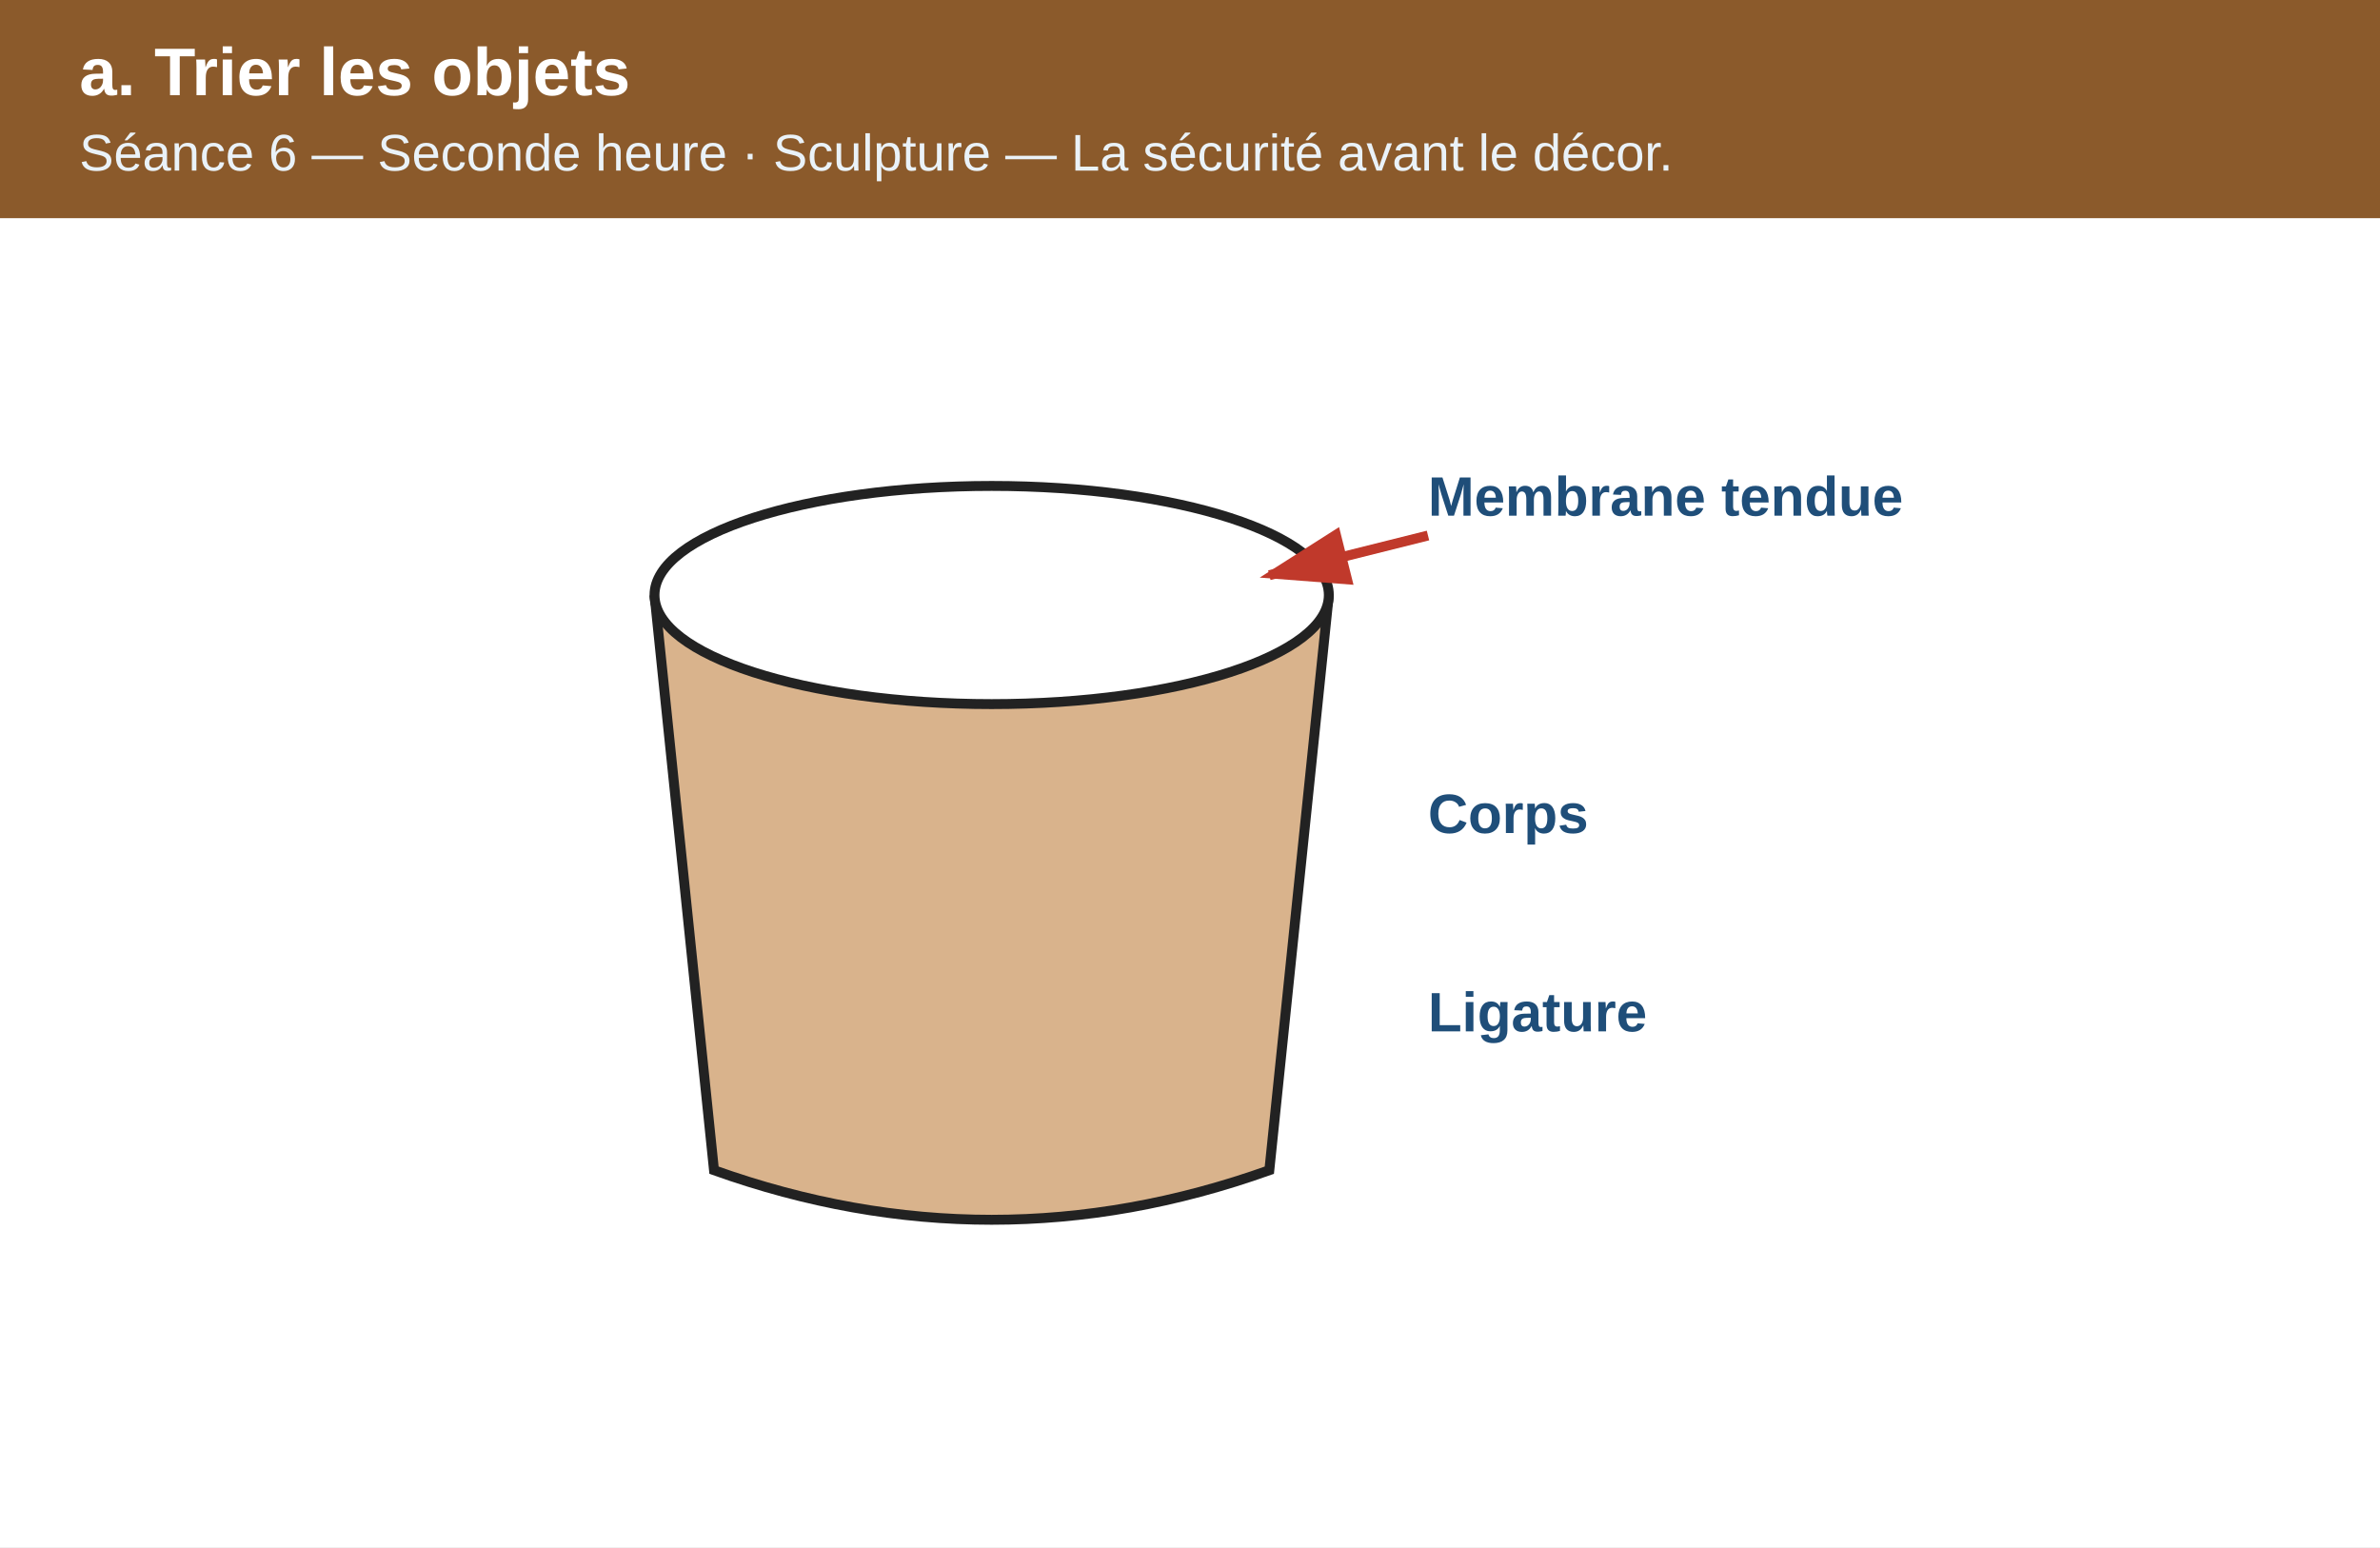
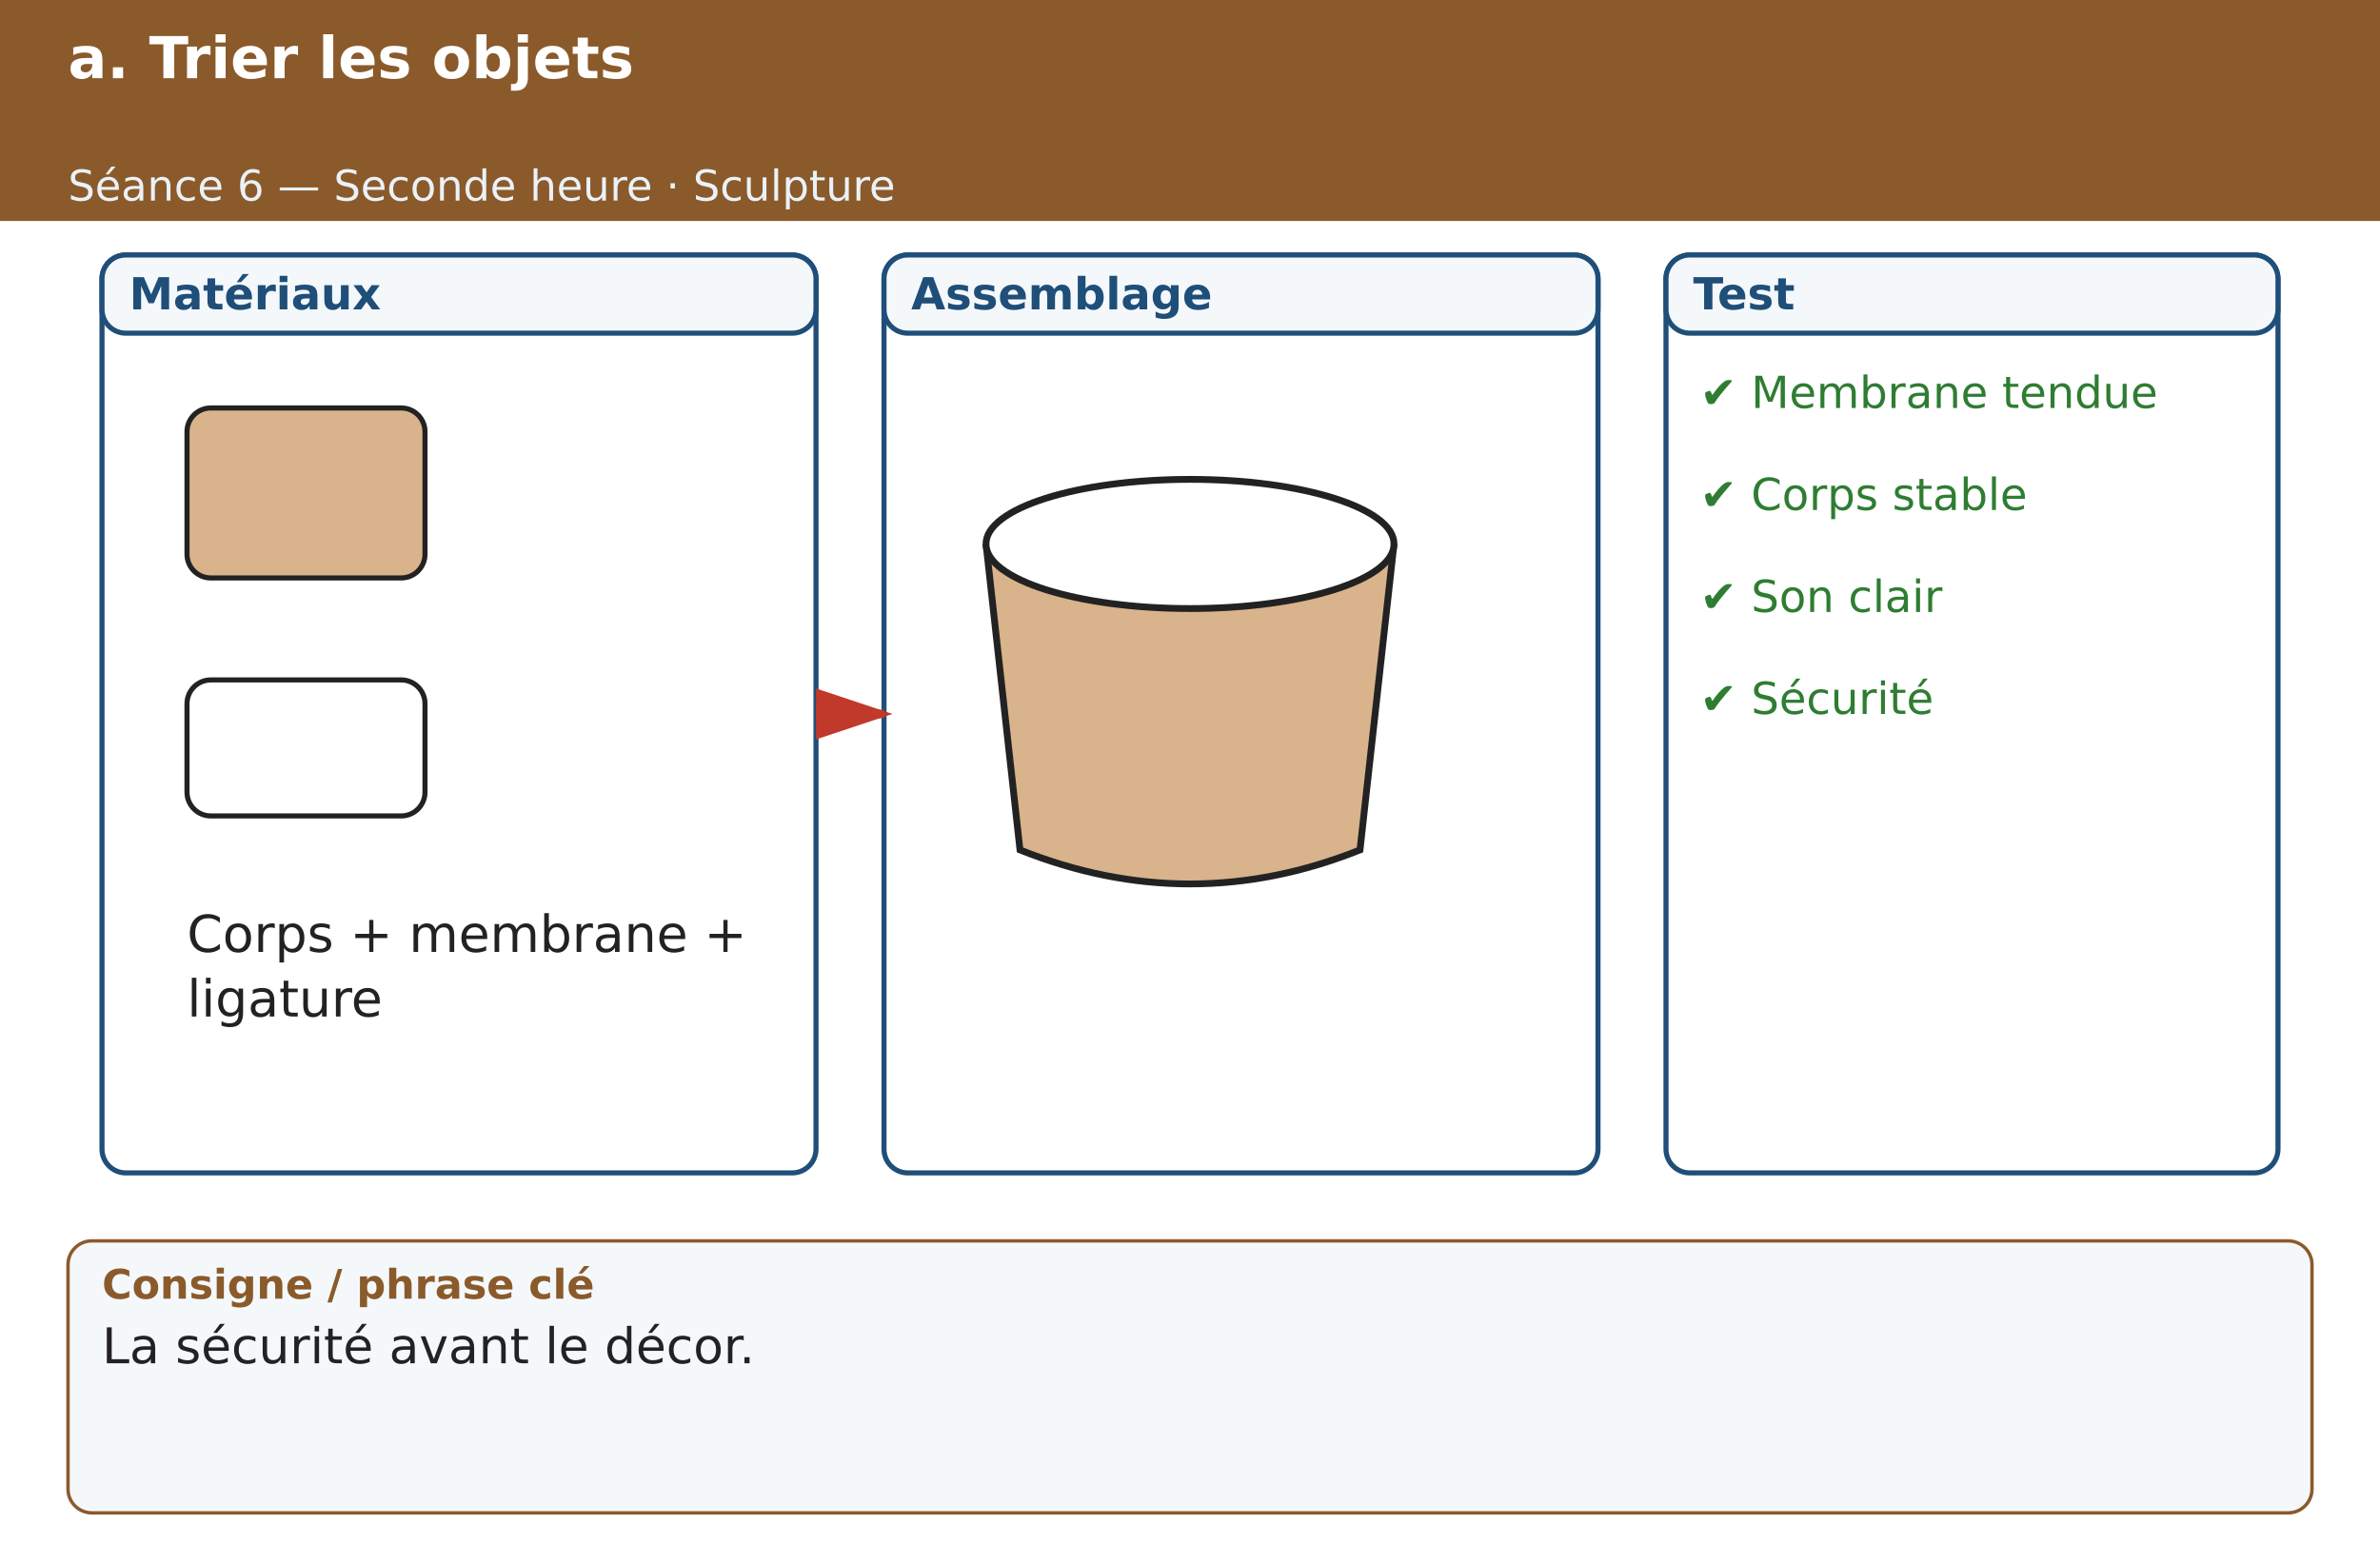
- <svg xmlns="http://www.w3.org/2000/svg" width="1200" height="780" viewBox="0 0 1200 780">
+ <svg xmlns="http://www.w3.org/2000/svg" width="1400" height="920" viewBox="0 0 1400 920">
  <defs>
    <marker id="arr" markerWidth="10" markerHeight="10" refX="8" refY="3" orient="auto">
      <path d="M0,0 L0,6 L9,3 z" fill="#C0392B" />
    </marker>
  </defs>
-   <rect width="1200" height="780" fill="#fff" />
-   <rect x="0" y="0" width="1200" height="110" fill="#8B5A2B" />
-   <text x="40" y="48" font-family="Arial" font-size="34" font-weight="700" fill="#fff">a. Trier les objets</text>
-   <text x="40" y="86" font-family="Arial" font-size="26" fill="#EAF2F8">Séance 6 — Seconde heure · Sculpture — La sécurité avant le décor.</text>
-   <path d="M330 300 L360 590 Q500 640 640 590 L670 300" fill="#d9b38c" stroke="#222" stroke-width="5" />
-   <ellipse cx="500" cy="300" rx="170" ry="55" fill="#fff" stroke="#222" stroke-width="5" />
-   <text x="720" y="260" font-family="Arial, sans-serif" font-size="28" font-weight="700" fill="#1F4E79" text-anchor="start">Membrane tendue</text>
-   <line x1="720" y1="270" x2="640" y2="290" stroke="#C0392B" stroke-width="5" marker-end="url(#arr)" />
-   <text x="720" y="420" font-family="Arial, sans-serif" font-size="28" font-weight="700" fill="#1F4E79" text-anchor="start">Corps</text>
-   <text x="720" y="520" font-family="Arial, sans-serif" font-size="28" font-weight="700" fill="#1F4E79" text-anchor="start">Ligature</text>
+   <rect width="1400" height="920" fill="#fff" />
+   <rect width="1400" height="130" fill="#8B5A2B" />
+   <text x="40" y="46" font-family="DejaVu Sans, Arial" font-size="34" font-weight="700" fill="#fff">a. Trier les objets</text>
+   <text x="40" y="118" font-family="DejaVu Sans, Arial" font-size="25" fill="#EAF2F8">Séance 6 — Seconde heure · Sculpture</text>
+   <rect x="60" y="150" width="420" height="540" rx="14" fill="#fff" stroke="#1F4E79" stroke-width="3" />
+   <rect x="60" y="150" width="420" height="46" rx="14" fill="#F4F8FB" stroke="#1F4E79" stroke-width="3" />
+   <text x="76" y="182" font-family="DejaVu Sans, Arial, sans-serif" font-size="26" font-weight="700" fill="#1F4E79" text-anchor="start">Matériaux</text>
+   <rect x="110" y="240" width="140" height="100" rx="14" fill="#D9B38C" stroke="#222" stroke-width="3" />
+   <rect x="110" y="400" width="140" height="80" rx="14" fill="#fff" stroke="#222" stroke-width="3" />
+   <text x="110" y="560" font-family="DejaVu Sans, Arial, sans-serif" font-size="30" font-weight="400" fill="#222" text-anchor="start">Corps + membrane +</text>
+   <text x="110" y="598" font-family="DejaVu Sans, Arial, sans-serif" font-size="30" font-weight="400" fill="#222" text-anchor="start">ligature</text>
+   <rect x="520" y="150" width="420" height="540" rx="14" fill="#fff" stroke="#1F4E79" stroke-width="3" />
+   <rect x="520" y="150" width="420" height="46" rx="14" fill="#F4F8FB" stroke="#1F4E79" stroke-width="3" />
+   <text x="536" y="182" font-family="DejaVu Sans, Arial, sans-serif" font-size="26" font-weight="700" fill="#1F4E79" text-anchor="start">Assemblage</text>
+   <g transform="translate(580,280) scale(1)">
+     <path d="M0 40 L20 220 Q120 260 220 220 L240 40" fill="#D9B38C" stroke="#222" stroke-width="4" />
+     <ellipse cx="120" cy="40" rx="120" ry="38" fill="#fff" stroke="#222" stroke-width="4" />
+   </g>
+   <line x1="480" y1="420" x2="520" y2="420" stroke="#C0392B" stroke-width="5" marker-end="url(#arr)" />
+   <rect x="980" y="150" width="360" height="540" rx="14" fill="#fff" stroke="#1F4E79" stroke-width="3" />
+   <rect x="980" y="150" width="360" height="46" rx="14" fill="#F4F8FB" stroke="#1F4E79" stroke-width="3" />
+   <text x="996" y="182" font-family="DejaVu Sans, Arial, sans-serif" font-size="26" font-weight="700" fill="#1F4E79" text-anchor="start">Test</text>
+   <text x="1000" y="240" font-family="DejaVu Sans, Arial, sans-serif" font-size="26" font-weight="400" fill="#2E7D32" text-anchor="start">✔ Membrane tendue</text>
+   <text x="1000" y="300" font-family="DejaVu Sans, Arial, sans-serif" font-size="26" font-weight="400" fill="#2E7D32" text-anchor="start">✔ Corps stable</text>
+   <text x="1000" y="360" font-family="DejaVu Sans, Arial, sans-serif" font-size="26" font-weight="400" fill="#2E7D32" text-anchor="start">✔ Son clair</text>
+   <text x="1000" y="420" font-family="DejaVu Sans, Arial, sans-serif" font-size="26" font-weight="400" fill="#2E7D32" text-anchor="start">✔ Sécurité</text>
+   <rect x="40" y="730" width="1320" height="160" rx="14" fill="#F4F8FB" stroke="#8B5A2B" stroke-width="2" />
+   <text x="60" y="764" font-family="DejaVu Sans, Arial" font-size="24" font-weight="700" fill="#8B5A2B">Consigne / phrase clé</text>
+   <text x="60" y="802" font-family="DejaVu Sans, Arial" font-size="29" fill="#222">La sécurité avant le décor.</text>
</svg>
